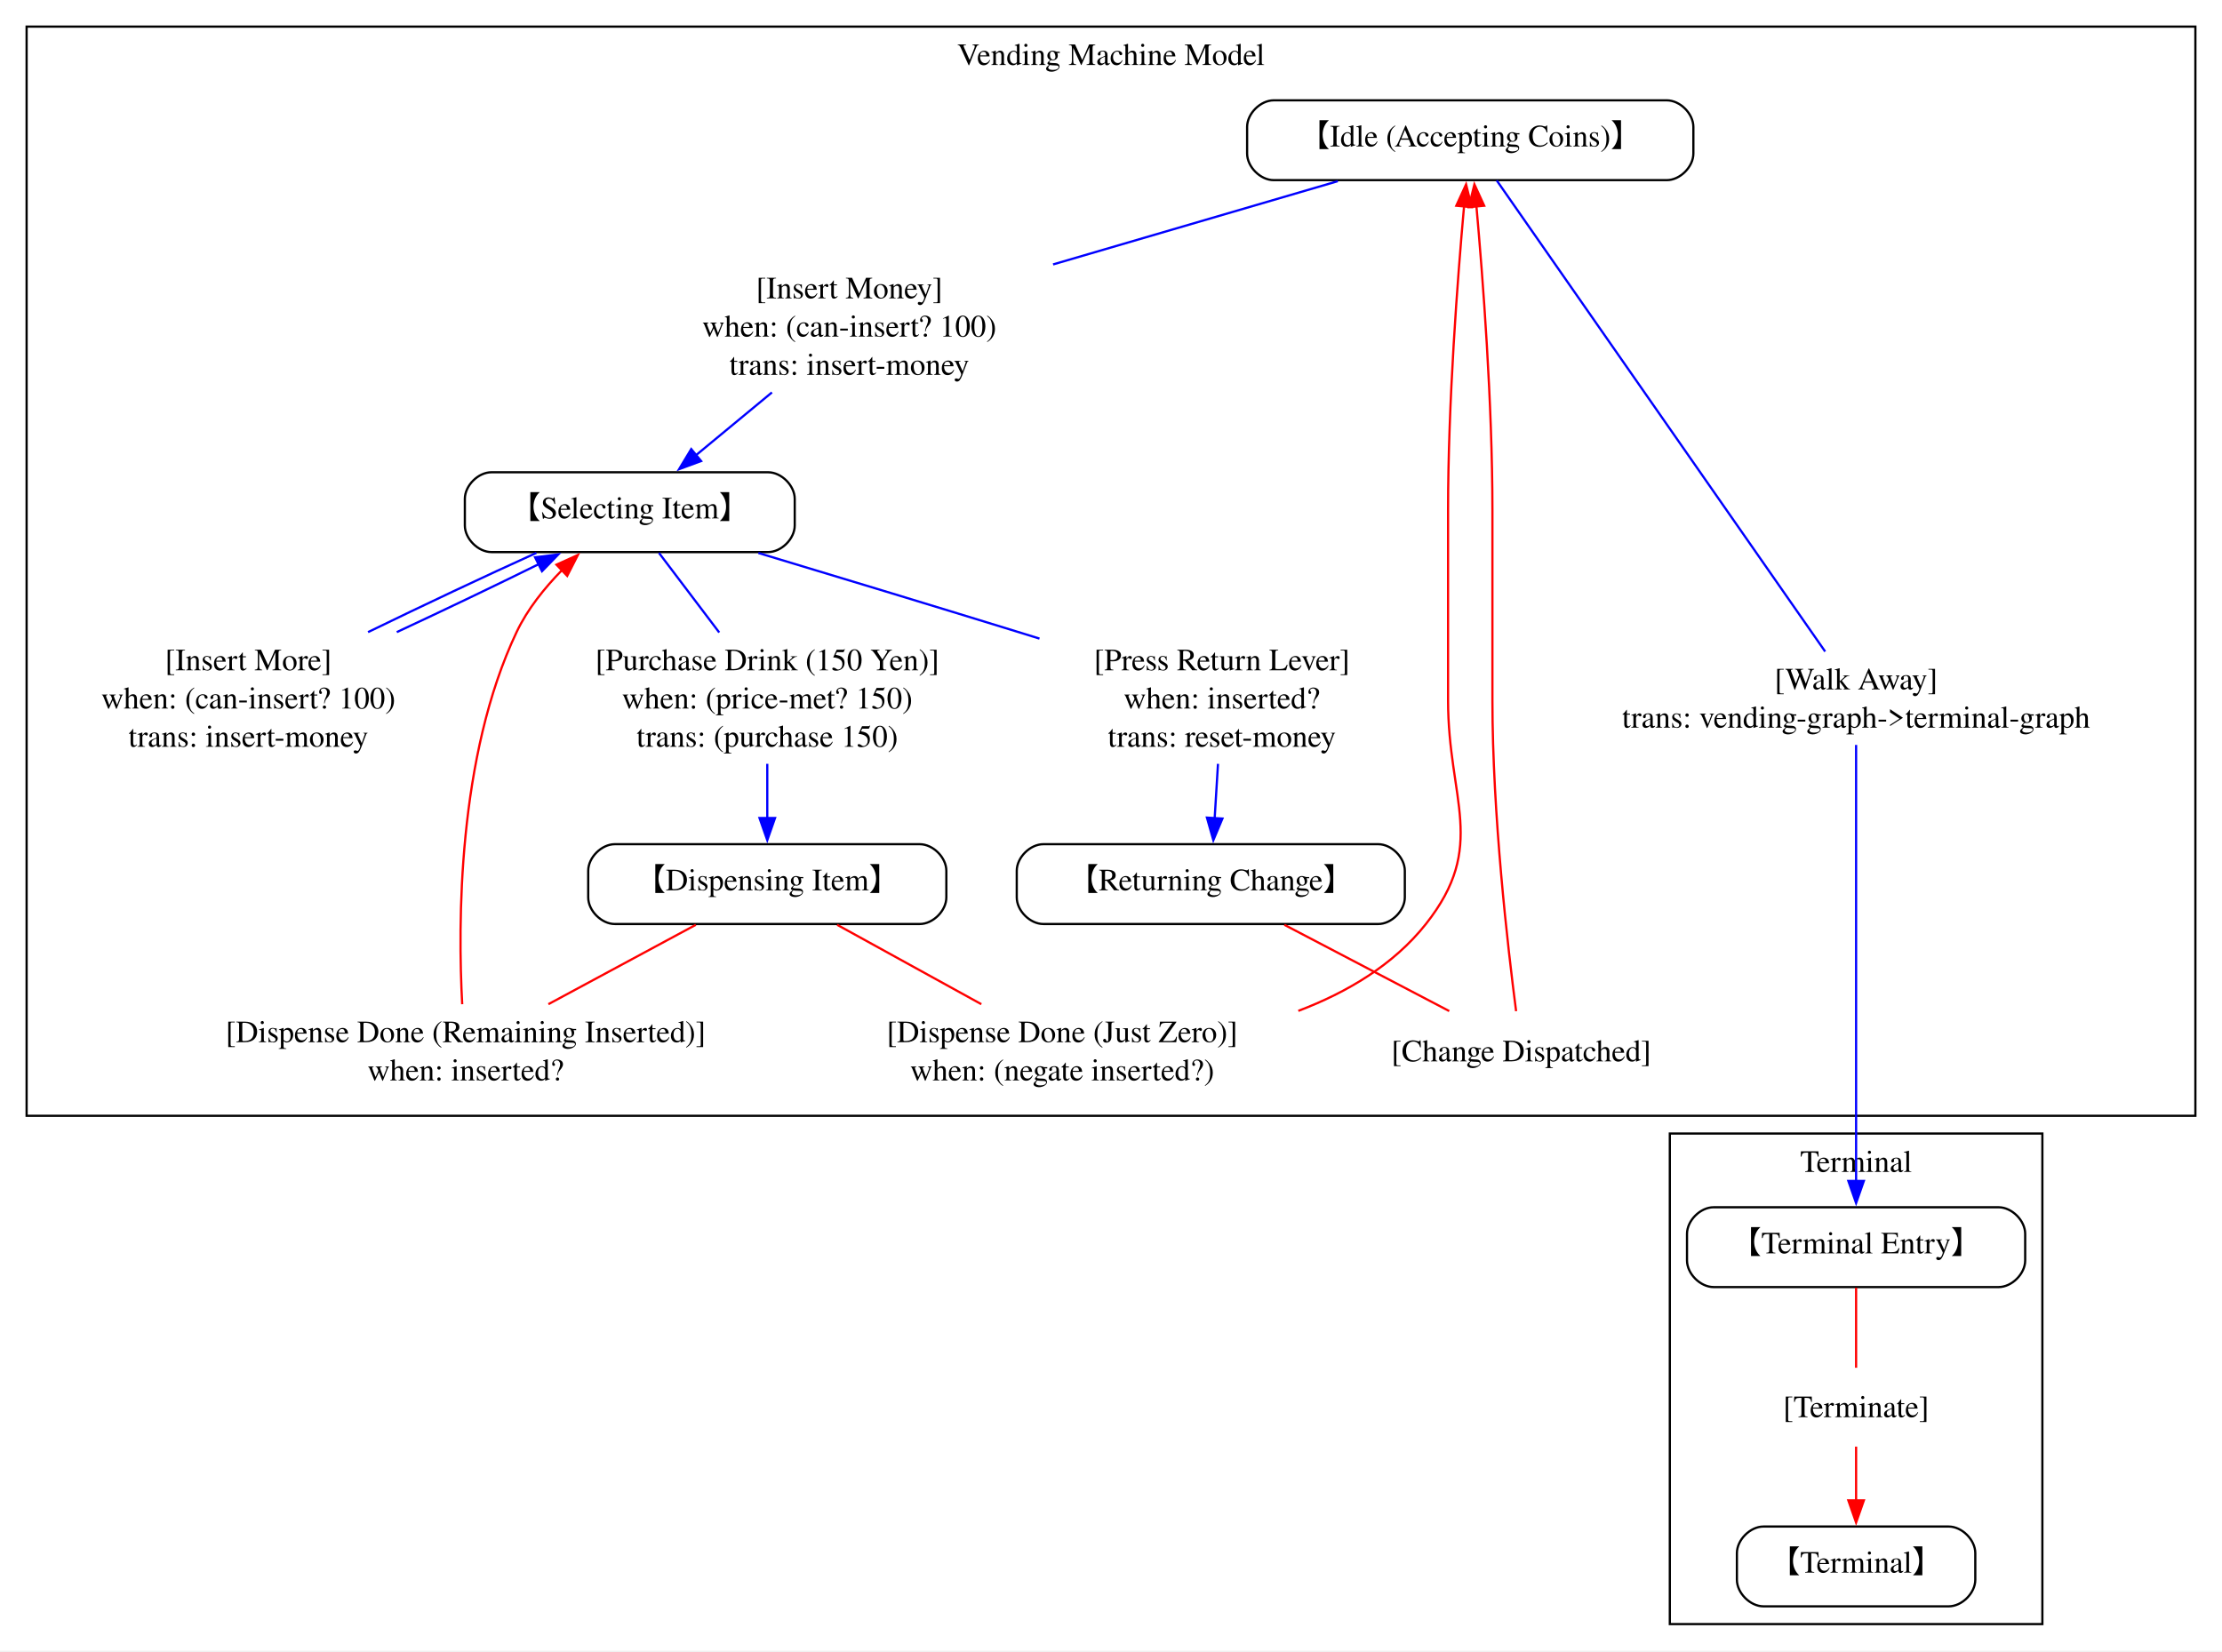
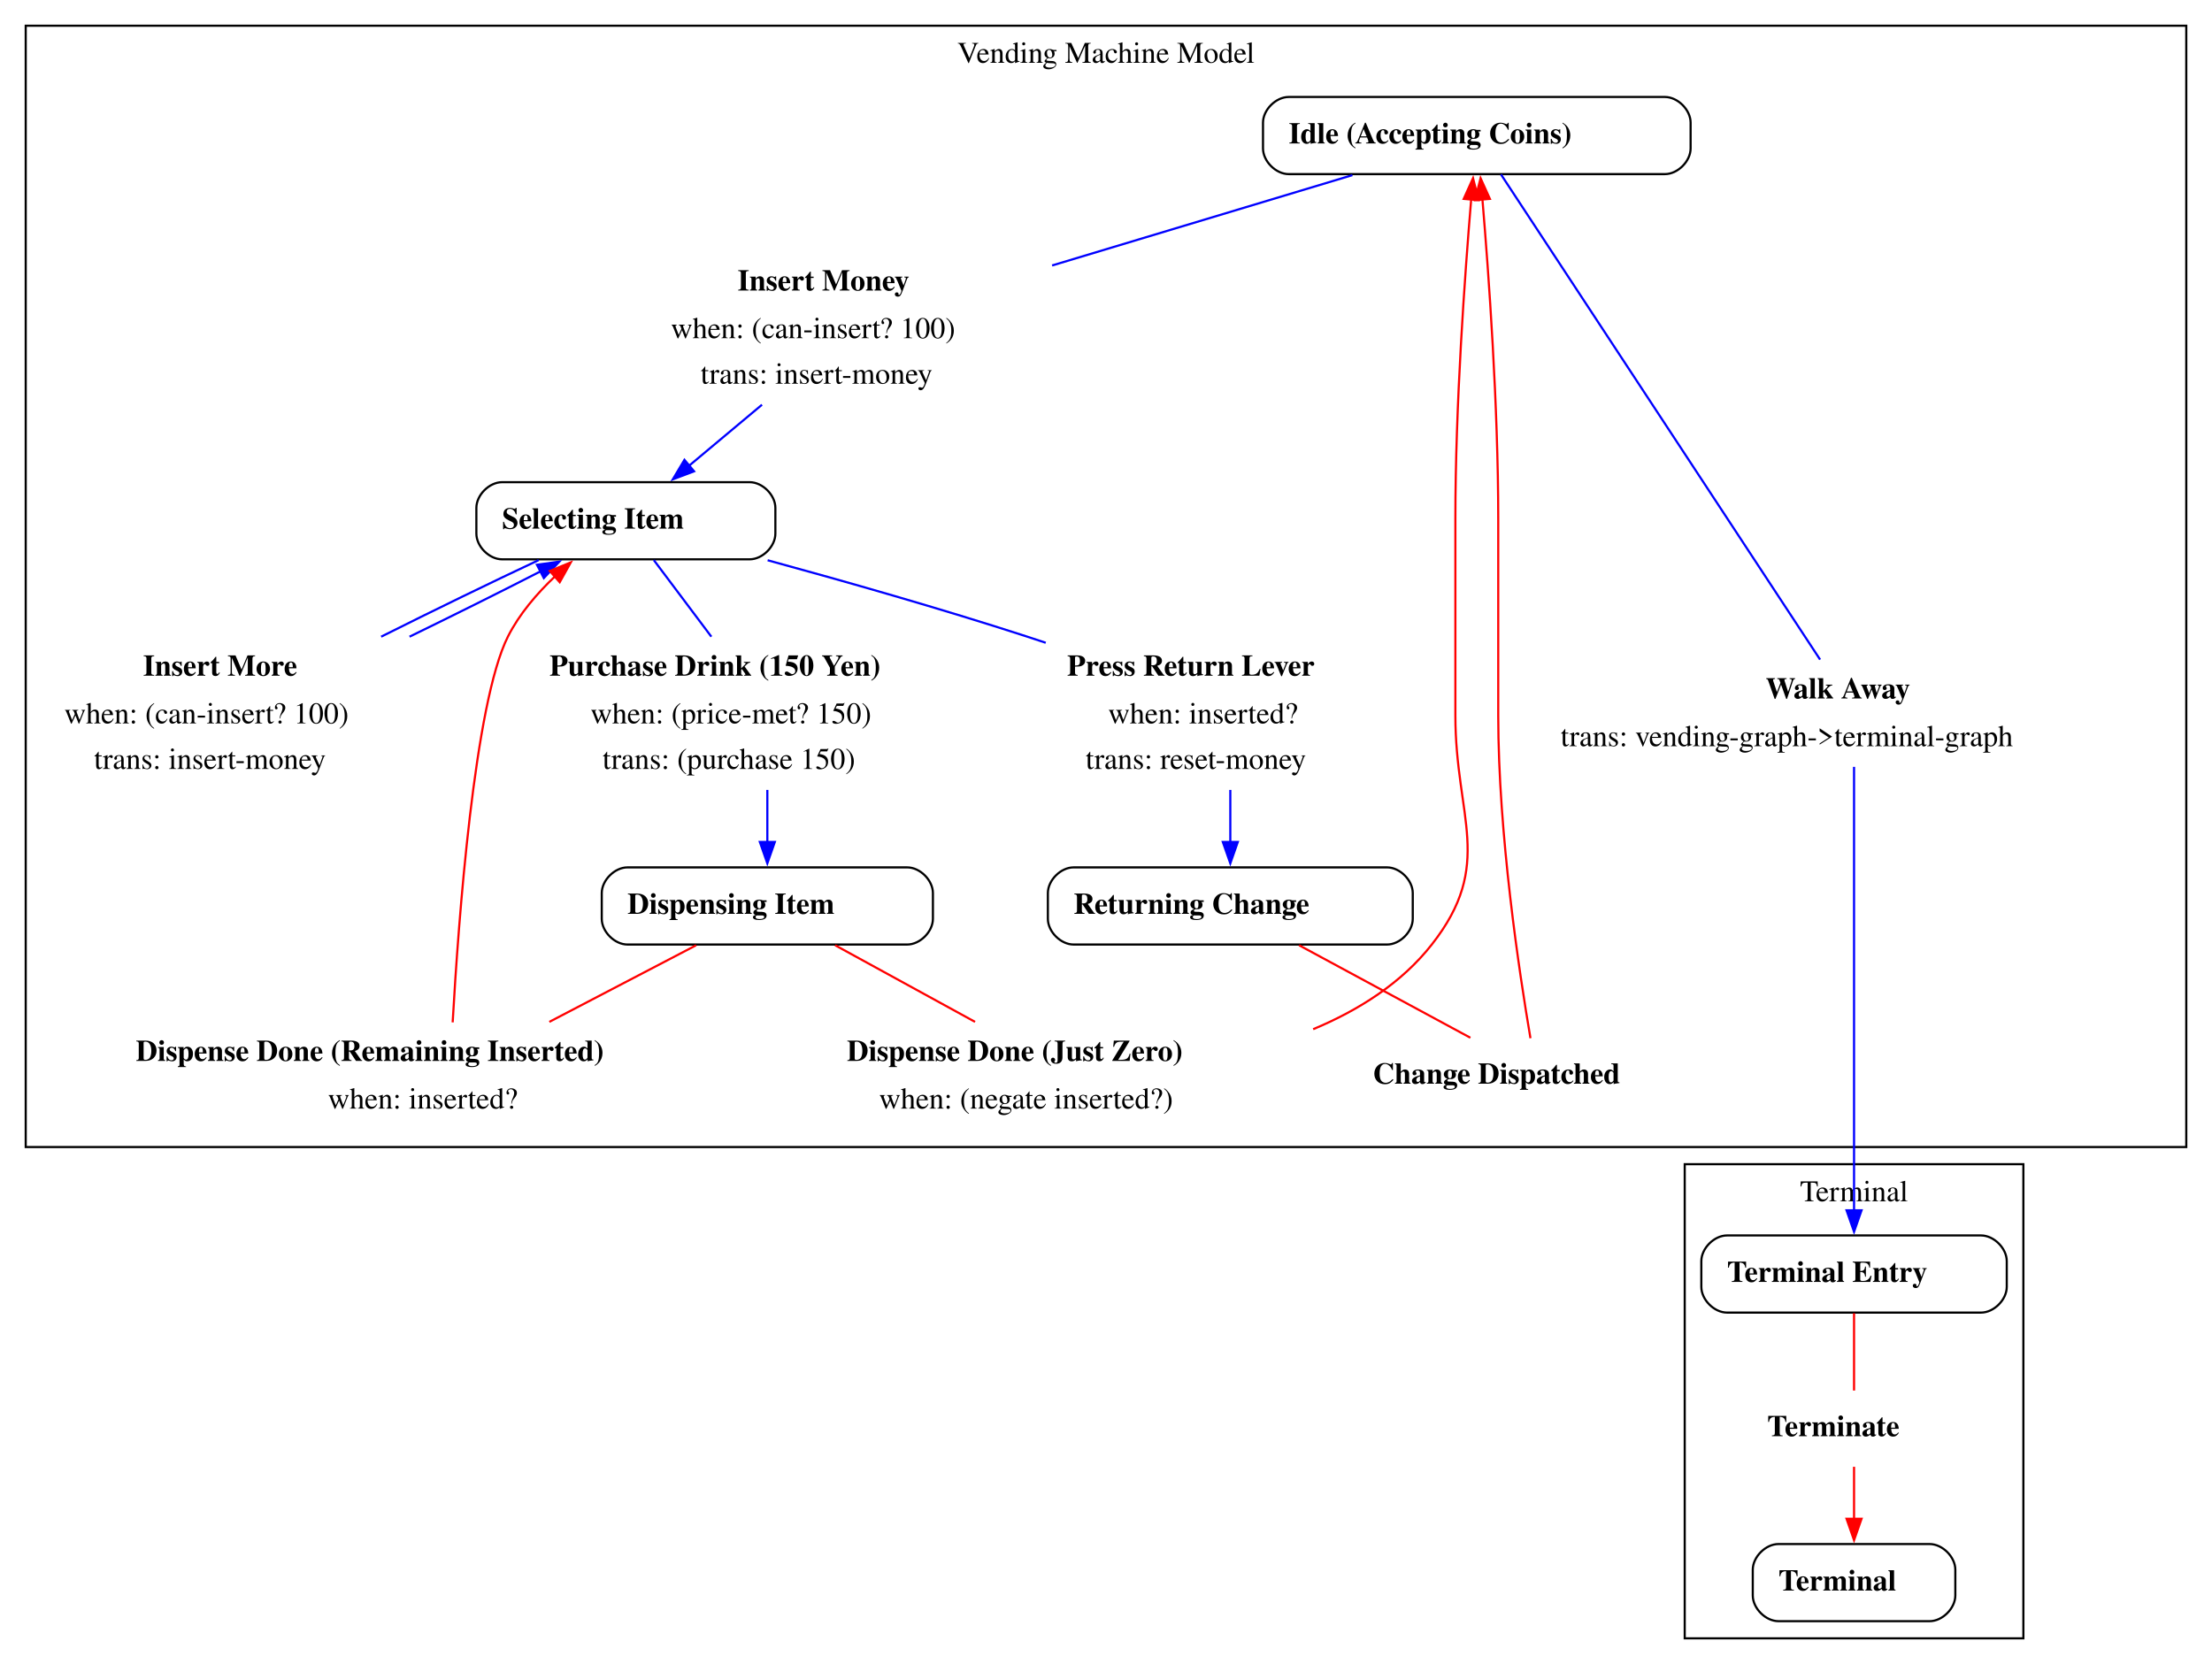
- <svg xmlns="http://www.w3.org/2000/svg" width="1336pt" height="993pt" viewBox="0.00 0.00 1336.00 993.00">
-   <g id="graph0" class="graph" transform="scale(1.33333 1.33333) rotate(0) translate(4 740.5)">
-     <polygon fill="white" stroke="none" points="-4,4 -4,-740.5 998,-740.5 998,4 -4,4" />
+ <svg xmlns="http://www.w3.org/2000/svg" width="1376pt" height="1035pt" viewBox="0.00 0.00 1376.00 1035.00">
+   <g id="graph0" class="graph" transform="scale(1.33333 1.33333) rotate(0) translate(4 772.5)">
+     <polygon fill="white" stroke="none" points="-4,4 -4,-772.5 1028,-772.5 1028,4 -4,4" />
    <g id="clust1" class="cluster">
-       <polygon fill="none" stroke="black" points="749,-8 749,-229.25 917,-229.25 917,-8 749,-8" />
-       <text xml:space="preserve" text-anchor="middle" x="833" y="-211.95" font-family="Times,serif" font-size="14.00">Terminal</text>
+       <polygon fill="none" stroke="black" points="782,-8 782,-229.25 940,-229.25 940,-8 782,-8" />
+       <text xml:space="preserve" text-anchor="middle" x="861" y="-211.95" font-family="Times,serif" font-size="14.00">Terminal</text>
    </g>
    <g id="clust2" class="cluster">
-       <polygon fill="none" stroke="black" points="8,-237.25 8,-728.5 986,-728.5 986,-237.25 8,-237.25" />
-       <text xml:space="preserve" text-anchor="middle" x="497" y="-711.2" font-family="Times,serif" font-size="14.00">Vending Machine Model</text>
+       <polygon fill="none" stroke="black" points="8,-237.25 8,-760.5 1016,-760.5 1016,-237.25 8,-237.25" />
+       <text xml:space="preserve" text-anchor="middle" x="512" y="-743.2" font-family="Times,serif" font-size="14.00">Vending Machine Model</text>
    </g>
    <g id="node1" class="node">
-       <path fill="white" stroke="black" d="M897.25,-196C897.25,-196 768.75,-196 768.75,-196 762.75,-196 756.75,-190 756.75,-184 756.75,-184 756.75,-172 756.75,-172 756.75,-166 762.75,-160 768.75,-160 768.75,-160 897.25,-160 897.25,-160 903.25,-160 909.25,-166 909.25,-172 909.25,-172 909.25,-184 909.25,-184 909.25,-190 903.25,-196 897.25,-196" />
-       <text xml:space="preserve" text-anchor="middle" x="833" y="-175.2" font-family="Times,serif" font-size="14.00">【Terminal Entry】</text>
+       <path fill="white" stroke="black" d="M920.25,-196C920.25,-196 801.75,-196 801.75,-196 795.75,-196 789.75,-190 789.75,-184 789.75,-184 789.75,-172 789.75,-172 789.75,-166 795.75,-160 801.75,-160 801.75,-160 920.25,-160 920.25,-160 926.25,-160 932.25,-166 932.25,-172 932.25,-172 932.25,-184 932.25,-184 932.25,-190 926.25,-196 920.25,-196" />
+       <text xml:space="preserve" text-anchor="start" x="801.75" y="-174.32" font-family="Times,serif" font-weight="bold" font-size="14.00">Terminal Entry</text>
    </g>
    <g id="node2" class="node">
-       <text xml:space="preserve" text-anchor="middle" x="833" y="-101.33" font-family="Times,serif" font-size="14.00">[Terminate]</text>
+       <text xml:space="preserve" text-anchor="start" x="820.5" y="-102.33" font-family="Times,serif" font-weight="bold" font-size="14.00">Terminate</text>
    </g>
    <g id="edge17" class="edge">
-       <path fill="none" stroke="red" d="M833,-159.7C833,-148.68 833,-134.5 833,-123.62" />
+       <path fill="none" stroke="red" d="M861,-159.7C861,-148.68 861,-134.5 861,-123.62" />
    </g>
    <g id="node3" class="node">
-       <path fill="white" stroke="black" d="M874.75,-52C874.75,-52 791.25,-52 791.25,-52 785.25,-52 779.25,-46 779.25,-40 779.25,-40 779.25,-28 779.25,-28 779.25,-22 785.25,-16 791.25,-16 791.25,-16 874.75,-16 874.75,-16 880.75,-16 886.75,-22 886.75,-28 886.75,-28 886.75,-40 886.75,-40 886.75,-46 880.75,-52 874.75,-52" />
-       <text xml:space="preserve" text-anchor="middle" x="833" y="-31.2" font-family="Times,serif" font-size="14.00">【Terminal】</text>
+       <path fill="white" stroke="black" d="M896.25,-52C896.25,-52 825.75,-52 825.75,-52 819.75,-52 813.75,-46 813.75,-40 813.75,-40 813.75,-28 813.75,-28 813.75,-22 819.75,-16 825.75,-16 825.75,-16 896.25,-16 896.25,-16 902.25,-16 908.25,-22 908.25,-28 908.25,-28 908.25,-40 908.25,-40 908.25,-46 902.25,-52 896.25,-52" />
+       <text xml:space="preserve" text-anchor="start" x="825.75" y="-30.32" font-family="Times,serif" font-weight="bold" font-size="14.00">Terminal</text>
    </g>
    <g id="edge18" class="edge">
-       <path fill="none" stroke="red" d="M833,-88.05C833,-80.68 833,-71.84 833,-63.51" />
-       <polygon fill="red" stroke="red" points="836.5,-63.79 833,-53.79 829.5,-63.79 836.5,-63.79" />
+       <path fill="none" stroke="red" d="M861,-88.05C861,-80.68 861,-71.84 861,-63.51" />
+       <polygon fill="red" stroke="red" points="864.5,-63.79 861,-53.79 857.5,-63.79 864.5,-63.79" />
    </g>
    <g id="node4" class="node">
-       <path fill="white" stroke="black" d="M747.62,-695.25C747.62,-695.25 570.38,-695.25 570.38,-695.25 564.38,-695.25 558.38,-689.25 558.38,-683.25 558.38,-683.25 558.38,-671.25 558.38,-671.25 558.38,-665.25 564.38,-659.25 570.38,-659.25 570.38,-659.25 747.62,-659.25 747.62,-659.25 753.62,-659.25 759.62,-665.25 759.62,-671.25 759.62,-671.25 759.62,-683.25 759.62,-683.25 759.62,-689.25 753.62,-695.25 747.62,-695.25" />
-       <text xml:space="preserve" text-anchor="middle" x="659" y="-674.45" font-family="Times,serif" font-size="14.00">【Idle (Accepting Coins)】</text>
+       <path fill="white" stroke="black" d="M772.75,-727.25C772.75,-727.25 597.25,-727.25 597.25,-727.25 591.25,-727.25 585.25,-721.25 585.25,-715.25 585.25,-715.25 585.25,-703.25 585.25,-703.25 585.25,-697.25 591.25,-691.25 597.25,-691.25 597.25,-691.25 772.75,-691.25 772.75,-691.25 778.75,-691.25 784.75,-697.25 784.75,-703.25 784.75,-703.25 784.75,-715.25 784.75,-715.25 784.75,-721.25 778.75,-727.25 772.75,-727.25" />
+       <text xml:space="preserve" text-anchor="start" x="597.25" y="-705.58" font-family="Times,serif" font-weight="bold" font-size="14.00">Idle (Accepting Coins)</text>
    </g>
    <g id="node5" class="node">
-       <text xml:space="preserve" text-anchor="middle" x="379" y="-605.95" font-family="Times,serif" font-size="14.00">[Insert Money]</text>
-       <text xml:space="preserve" text-anchor="middle" x="379" y="-588.7" font-family="Times,serif" font-size="14.00">when: (can-insert? 100)</text>
-       <text xml:space="preserve" text-anchor="middle" x="379" y="-571.45" font-family="Times,serif" font-size="14.00">trans: insert-money</text>
+       <text xml:space="preserve" text-anchor="start" x="340.12" y="-636.95" font-family="Times,serif" font-weight="bold" font-size="14.00">Insert Money</text>
+       <text xml:space="preserve" text-anchor="start" x="309" y="-614.7" font-family="Times,serif" font-size="14.00">when: (can-insert? 100)</text>
+       <text xml:space="preserve" text-anchor="start" x="322.88" y="-593.45" font-family="Times,serif" font-size="14.00">trans: insert-money</text>
    </g>
    <g id="edge1" class="edge">
-       <path fill="none" stroke="blue" d="M599.28,-658.79C561.93,-647.87 513.08,-633.58 470.88,-621.24" />
+       <path fill="none" stroke="blue" d="M626.96,-690.78C586.96,-678.75 532.92,-662.48 486.85,-648.62" />
    </g>
    <g id="node6" class="node">
-       <text xml:space="preserve" text-anchor="middle" x="833" y="-429.57" font-family="Times,serif" font-size="14.00">[Walk Away]</text>
-       <text xml:space="preserve" text-anchor="middle" x="833" y="-412.32" font-family="Times,serif" font-size="14.00">trans: vending-graph-&gt;terminal-graph</text>
+       <text xml:space="preserve" text-anchor="start" x="819.75" y="-446.57" font-family="Times,serif" font-weight="bold" font-size="14.00">Walk Away</text>
+       <text xml:space="preserve" text-anchor="start" x="724.12" y="-424.32" font-family="Times,serif" font-size="14.00">trans: vending-graph-&gt;terminal-graph</text>
    </g>
    <g id="edge3" class="edge">
-       <path fill="none" stroke="blue" d="M670.96,-659.09C702.13,-614.37 785.76,-494.4 819.05,-446.64" />
+       <path fill="none" stroke="blue" d="M696.28,-691.1C726.63,-644.96 810.09,-518.03 845.16,-464.71" />
    </g>
    <g id="node7" class="node">
-       <path fill="white" stroke="black" d="M342.38,-527.5C342.38,-527.5 217.62,-527.5 217.62,-527.5 211.62,-527.5 205.62,-521.5 205.62,-515.5 205.62,-515.5 205.62,-503.5 205.62,-503.5 205.62,-497.5 211.62,-491.5 217.62,-491.5 217.62,-491.5 342.38,-491.5 342.38,-491.5 348.38,-491.5 354.38,-497.5 354.38,-503.5 354.38,-503.5 354.38,-515.5 354.38,-515.5 354.38,-521.5 348.38,-527.5 342.38,-527.5" />
-       <text xml:space="preserve" text-anchor="middle" x="280" y="-506.7" font-family="Times,serif" font-size="14.00">【Selecting Item】</text>
+       <path fill="white" stroke="black" d="M345.75,-547.5C345.75,-547.5 230.25,-547.5 230.25,-547.5 224.25,-547.5 218.25,-541.5 218.25,-535.5 218.25,-535.5 218.25,-523.5 218.25,-523.5 218.25,-517.5 224.25,-511.5 230.25,-511.5 230.25,-511.5 345.75,-511.5 345.75,-511.5 351.75,-511.5 357.75,-517.5 357.75,-523.5 357.75,-523.5 357.75,-535.5 357.75,-535.5 357.75,-541.5 351.75,-547.5 345.75,-547.5" />
+       <text xml:space="preserve" text-anchor="start" x="230.25" y="-525.83" font-family="Times,serif" font-weight="bold" font-size="14.00">Selecting Item</text>
    </g>
    <g id="edge2" class="edge">
-       <path fill="none" stroke="blue" d="M344.1,-563.51C332.88,-554.23 320.56,-544.04 309.74,-535.1" />
-       <polygon fill="blue" stroke="blue" points="312.17,-532.56 302.23,-528.89 307.71,-537.96 312.17,-532.56" />
+       <path fill="none" stroke="blue" d="M351.5,-583.64C340.15,-574.15 328.08,-564.05 317.55,-555.23" />
+       <polygon fill="blue" stroke="blue" points="319.82,-552.57 309.91,-548.83 315.33,-557.93 319.82,-552.57" />
    </g>
    <g id="edge4" class="edge">
-       <path fill="none" stroke="blue" d="M833,-404.52C833,-361.02 833,-258.01 833,-207.68" />
-       <polygon fill="blue" stroke="blue" points="836.5,-207.88 833,-197.88 829.5,-207.88 836.5,-207.88" />
+       <path fill="none" stroke="blue" d="M861,-414.67C861,-366.67 861,-258.93 861,-207.45" />
+       <polygon fill="blue" stroke="blue" points="864.5,-207.72 861,-197.72 857.5,-207.72 864.5,-207.72" />
    </g>
    <g id="node8" class="node">
-       <text xml:space="preserve" text-anchor="middle" x="108" y="-438.2" font-family="Times,serif" font-size="14.00">[Insert More]</text>
-       <text xml:space="preserve" text-anchor="middle" x="108" y="-420.95" font-family="Times,serif" font-size="14.00">when: (can-insert? 100)</text>
-       <text xml:space="preserve" text-anchor="middle" x="108" y="-403.7" font-family="Times,serif" font-size="14.00">trans: insert-money</text>
+       <text xml:space="preserve" text-anchor="start" x="62.75" y="-457.2" font-family="Times,serif" font-weight="bold" font-size="14.00">Insert More</text>
+       <text xml:space="preserve" text-anchor="start" x="26" y="-434.95" font-family="Times,serif" font-size="14.00">when: (can-insert? 100)</text>
+       <text xml:space="preserve" text-anchor="start" x="39.88" y="-413.7" font-family="Times,serif" font-size="14.00">trans: insert-money</text>
    </g>
    <g id="edge5" class="edge">
-       <path fill="none" stroke="blue" d="M237.89,-491.14C214.98,-480.76 186.47,-467.32 161.97,-455.4" />
+       <path fill="none" stroke="blue" d="M247.33,-511.14C225.56,-500.93 198.31,-487.67 173.82,-475.4" />
    </g>
    <g id="node9" class="node">
-       <text xml:space="preserve" text-anchor="middle" x="342" y="-438.2" font-family="Times,serif" font-size="14.00">[Purchase Drink (150 Yen)]</text>
-       <text xml:space="preserve" text-anchor="middle" x="342" y="-420.95" font-family="Times,serif" font-size="14.00">when: (price-met? 150)</text>
-       <text xml:space="preserve" text-anchor="middle" x="342" y="-403.7" font-family="Times,serif" font-size="14.00">trans: (purchase 150)</text>
+       <text xml:space="preserve" text-anchor="start" x="252.38" y="-457.2" font-family="Times,serif" font-weight="bold" font-size="14.00">Purchase Drink (150 Yen)</text>
+       <text xml:space="preserve" text-anchor="start" x="271.5" y="-434.95" font-family="Times,serif" font-size="14.00">when: (price-met? 150)</text>
+       <text xml:space="preserve" text-anchor="start" x="277.12" y="-413.7" font-family="Times,serif" font-size="14.00">trans: (purchase 150)</text>
    </g>
    <g id="edge7" class="edge">
-       <path fill="none" stroke="blue" d="M293.15,-491.14C301.04,-480.72 311.27,-467.2 320.33,-455.24" />
+       <path fill="none" stroke="blue" d="M301.04,-511.14C308.7,-500.93 318.67,-487.67 327.88,-475.4" />
    </g>
    <g id="node10" class="node">
-       <text xml:space="preserve" text-anchor="middle" x="547" y="-438.2" font-family="Times,serif" font-size="14.00">[Press Return Lever]</text>
-       <text xml:space="preserve" text-anchor="middle" x="547" y="-420.95" font-family="Times,serif" font-size="14.00">when: inserted?</text>
-       <text xml:space="preserve" text-anchor="middle" x="547" y="-403.7" font-family="Times,serif" font-size="14.00">trans: reset-money</text>
+       <text xml:space="preserve" text-anchor="start" x="493.88" y="-457.2" font-family="Times,serif" font-weight="bold" font-size="14.00">Press Return Lever</text>
+       <text xml:space="preserve" text-anchor="start" x="513" y="-434.95" font-family="Times,serif" font-size="14.00">when: inserted?</text>
+       <text xml:space="preserve" text-anchor="start" x="502.5" y="-413.7" font-family="Times,serif" font-size="14.00">trans: reset-money</text>
    </g>
    <g id="edge9" class="edge">
-       <path fill="none" stroke="blue" d="M337.98,-491.1C372.08,-480.83 416.02,-467.52 455,-455.5 458.2,-454.51 461.46,-453.5 464.75,-452.48" />
+       <path fill="none" stroke="blue" d="M354.14,-511.07C390.09,-501.26 435.2,-488.42 475,-475.5 477.92,-474.55 480.89,-473.57 483.89,-472.56" />
    </g>
    <g id="edge6" class="edge">
-       <path fill="none" stroke="blue" d="M174.93,-455.4C196.53,-465.46 219.8,-476.6 238.97,-486.07" />
-       <polygon fill="blue" stroke="blue" points="237.29,-489.14 247.8,-490.46 240.41,-482.87 237.29,-489.14" />
+       <path fill="none" stroke="blue" d="M187.06,-475.4C208.13,-485.66 230.11,-496.61 248.18,-505.89" />
+       <polygon fill="blue" stroke="blue" points="246.5,-508.96 256.99,-510.44 249.72,-502.74 246.5,-508.96" />
    </g>
    <g id="node11" class="node">
-       <path fill="white" stroke="black" d="M410.75,-359.75C410.75,-359.75 273.25,-359.75 273.25,-359.75 267.25,-359.75 261.25,-353.75 261.25,-347.75 261.25,-347.75 261.25,-335.75 261.25,-335.75 261.25,-329.75 267.25,-323.75 273.25,-323.75 273.25,-323.75 410.75,-323.75 410.75,-323.75 416.75,-323.75 422.75,-329.75 422.75,-335.75 422.75,-335.75 422.75,-347.75 422.75,-347.75 422.75,-353.75 416.75,-359.75 410.75,-359.75" />
-       <text xml:space="preserve" text-anchor="middle" x="342" y="-338.95" font-family="Times,serif" font-size="14.00">【Dispensing Item】</text>
+       <path fill="white" stroke="black" d="M419.25,-367.75C419.25,-367.75 288.75,-367.75 288.75,-367.75 282.75,-367.75 276.75,-361.75 276.75,-355.75 276.75,-355.75 276.75,-343.75 276.75,-343.75 276.75,-337.75 282.75,-331.75 288.75,-331.75 288.75,-331.75 419.25,-331.75 419.25,-331.75 425.25,-331.75 431.25,-337.75 431.25,-343.75 431.25,-343.75 431.25,-355.75 431.25,-355.75 431.25,-361.75 425.25,-367.75 419.25,-367.75" />
+       <text xml:space="preserve" text-anchor="start" x="288.75" y="-346.07" font-family="Times,serif" font-weight="bold" font-size="14.00">Dispensing Item</text>
    </g>
    <g id="edge8" class="edge">
-       <path fill="none" stroke="blue" d="M342,-395.99C342,-388.03 342,-379.38 342,-371.42" />
-       <polygon fill="blue" stroke="blue" points="345.5,-371.55 342,-361.55 338.5,-371.55 345.5,-371.55" />
+       <path fill="none" stroke="blue" d="M354,-403.89C354,-395.83 354,-387.34 354,-379.57" />
+       <polygon fill="blue" stroke="blue" points="357.5,-379.62 354,-369.62 350.5,-379.62 357.5,-379.62" />
    </g>
    <g id="node14" class="node">
-       <path fill="white" stroke="black" d="M617.5,-359.75C617.5,-359.75 466.5,-359.75 466.5,-359.75 460.5,-359.75 454.5,-353.75 454.5,-347.75 454.5,-347.75 454.5,-335.75 454.5,-335.75 454.5,-329.75 460.5,-323.75 466.5,-323.75 466.5,-323.75 617.5,-323.75 617.5,-323.75 623.5,-323.75 629.5,-329.75 629.5,-335.75 629.5,-335.75 629.5,-347.75 629.5,-347.75 629.5,-353.75 623.5,-359.75 617.5,-359.75" />
-       <text xml:space="preserve" text-anchor="middle" x="542" y="-338.95" font-family="Times,serif" font-size="14.00">【Returning Change】</text>
+       <path fill="white" stroke="black" d="M643.12,-367.75C643.12,-367.75 496.88,-367.75 496.88,-367.75 490.88,-367.75 484.88,-361.75 484.88,-355.75 484.88,-355.75 484.88,-343.75 484.88,-343.75 484.88,-337.75 490.88,-331.75 496.88,-331.75 496.88,-331.75 643.12,-331.75 643.12,-331.75 649.12,-331.75 655.12,-337.75 655.12,-343.75 655.12,-343.75 655.12,-355.75 655.12,-355.75 655.12,-361.75 649.12,-367.75 643.12,-367.75" />
+       <text xml:space="preserve" text-anchor="start" x="496.88" y="-346.07" font-family="Times,serif" font-weight="bold" font-size="14.00">Returning Change</text>
    </g>
    <g id="edge10" class="edge">
-       <path fill="none" stroke="blue" d="M545.25,-395.99C544.77,-388.03 544.24,-379.38 543.75,-371.42" />
-       <polygon fill="blue" stroke="blue" points="547.25,-371.31 543.15,-361.54 540.26,-371.74 547.25,-371.31" />
+       <path fill="none" stroke="blue" d="M570,-403.89C570,-395.83 570,-387.34 570,-379.57" />
+       <polygon fill="blue" stroke="blue" points="573.5,-379.62 570,-369.62 566.5,-379.62 573.5,-379.62" />
    </g>
    <g id="node12" class="node">
-       <text xml:space="preserve" text-anchor="middle" x="206" y="-270.45" font-family="Times,serif" font-size="14.00">[Dispense Done (Remaining Inserted)]</text>
-       <text xml:space="preserve" text-anchor="middle" x="206" y="-253.2" font-family="Times,serif" font-size="14.00">when: inserted?</text>
+       <text xml:space="preserve" text-anchor="start" x="59.38" y="-277.45" font-family="Times,serif" font-weight="bold" font-size="14.00">Dispense Done (Remaining Inserted)</text>
+       <text xml:space="preserve" text-anchor="start" x="149" y="-255.2" font-family="Times,serif" font-size="14.00">when: inserted?</text>
    </g>
    <g id="edge11" class="edge">
-       <path fill="none" stroke="red" d="M309.77,-323.39C289.82,-312.64 264.12,-298.81 243.29,-287.59" />
+       <path fill="none" stroke="red" d="M320.79,-331.41C300.59,-320.87 274.49,-307.25 252.29,-295.66" />
    </g>
    <g id="node13" class="node">
-       <text xml:space="preserve" text-anchor="middle" x="475" y="-270.45" font-family="Times,serif" font-size="14.00">[Dispense Done (Just Zero)]</text>
-       <text xml:space="preserve" text-anchor="middle" x="475" y="-253.2" font-family="Times,serif" font-size="14.00">when: (negate inserted?)</text>
+       <text xml:space="preserve" text-anchor="start" x="391.12" y="-277.45" font-family="Times,serif" font-weight="bold" font-size="14.00">Dispense Done (Just Zero)</text>
+       <text xml:space="preserve" text-anchor="start" x="406.12" y="-255.2" font-family="Times,serif" font-size="14.00">when: (negate inserted?)</text>
    </g>
    <g id="edge13" class="edge">
-       <path fill="none" stroke="red" d="M373.52,-323.39C393.03,-312.64 418.16,-298.81 438.53,-287.59" />
+       <path fill="none" stroke="red" d="M385.64,-331.41C404.89,-320.87 429.75,-307.25 450.9,-295.66" />
    </g>
    <g id="edge12" class="edge">
-       <path fill="none" stroke="red" d="M204.43,-287.58C202.49,-323.25 202.24,-399.23 229,-455.5 233.88,-465.77 241.54,-475.31 249.45,-483.38" />
-       <polygon fill="red" stroke="red" points="246.94,-485.82 256.59,-490.19 251.77,-480.76 246.94,-485.82" />
+       <path fill="none" stroke="red" d="M207.19,-295.43C209.85,-342.32 217.29,-444.41 233,-475.5 238.29,-485.97 246.5,-495.54 254.97,-503.58" />
+       <polygon fill="red" stroke="red" points="252.5,-506.06 262.3,-510.07 257.14,-500.82 252.5,-506.06" />
    </g>
    <g id="edge14" class="edge">
-       <path fill="none" stroke="red" d="M581.47,-284.57C603.51,-292.93 624.43,-305.34 639,-323.75 666.96,-359.07 649,-379.57 649,-424.62 649,-510.5 649,-510.5 649,-510.5 649,-558.77 653.28,-614.8 656.24,-647.79" />
-       <polygon fill="red" stroke="red" points="652.71,-647.71 657.12,-657.34 659.68,-647.06 652.71,-647.71" />
+       <path fill="none" stroke="red" d="M608.66,-292.24C629.92,-301.11 649.86,-313.74 664,-331.75 693.48,-369.31 675,-390.87 675,-438.62 675,-530.5 675,-530.5 675,-530.5 675,-583.17 679.43,-644.48 682.39,-679.59" />
+       <polygon fill="red" stroke="red" points="678.89,-679.69 683.24,-689.35 685.86,-679.09 678.89,-679.69" />
    </g>
    <g id="node15" class="node">
-       <text xml:space="preserve" text-anchor="middle" x="682" y="-261.82" font-family="Times,serif" font-size="14.00">[Change Dispatched]</text>
+       <text xml:space="preserve" text-anchor="start" x="636.5" y="-266.82" font-family="Times,serif" font-weight="bold" font-size="14.00">Change Dispatched</text>
    </g>
    <g id="edge15" class="edge">
-       <path fill="none" stroke="red" d="M575.18,-323.39C597.66,-311.63 627.22,-296.16 649.54,-284.48" />
+       <path fill="none" stroke="red" d="M602.09,-331.41C625.97,-318.51 658.38,-301.01 682,-288.25" />
    </g>
    <g id="edge16" class="edge">
-       <path fill="none" stroke="red" d="M679.68,-284.44C675.94,-313.19 669,-373.44 669,-424.62 669,-510.5 669,-510.5 669,-510.5 669,-558.77 664.72,-614.8 661.76,-647.79" />
-       <polygon fill="red" stroke="red" points="658.32,-647.06 660.88,-657.34 665.29,-647.71 658.32,-647.06" />
+       <path fill="none" stroke="red" d="M710.03,-288.04C704.92,-317.98 695,-383.18 695,-438.62 695,-530.5 695,-530.5 695,-530.5 695,-583.17 690.57,-644.48 687.61,-679.59" />
+       <polygon fill="red" stroke="red" points="684.14,-679.09 686.76,-689.35 691.11,-679.69 684.14,-679.09" />
    </g>
  </g>
</svg>
